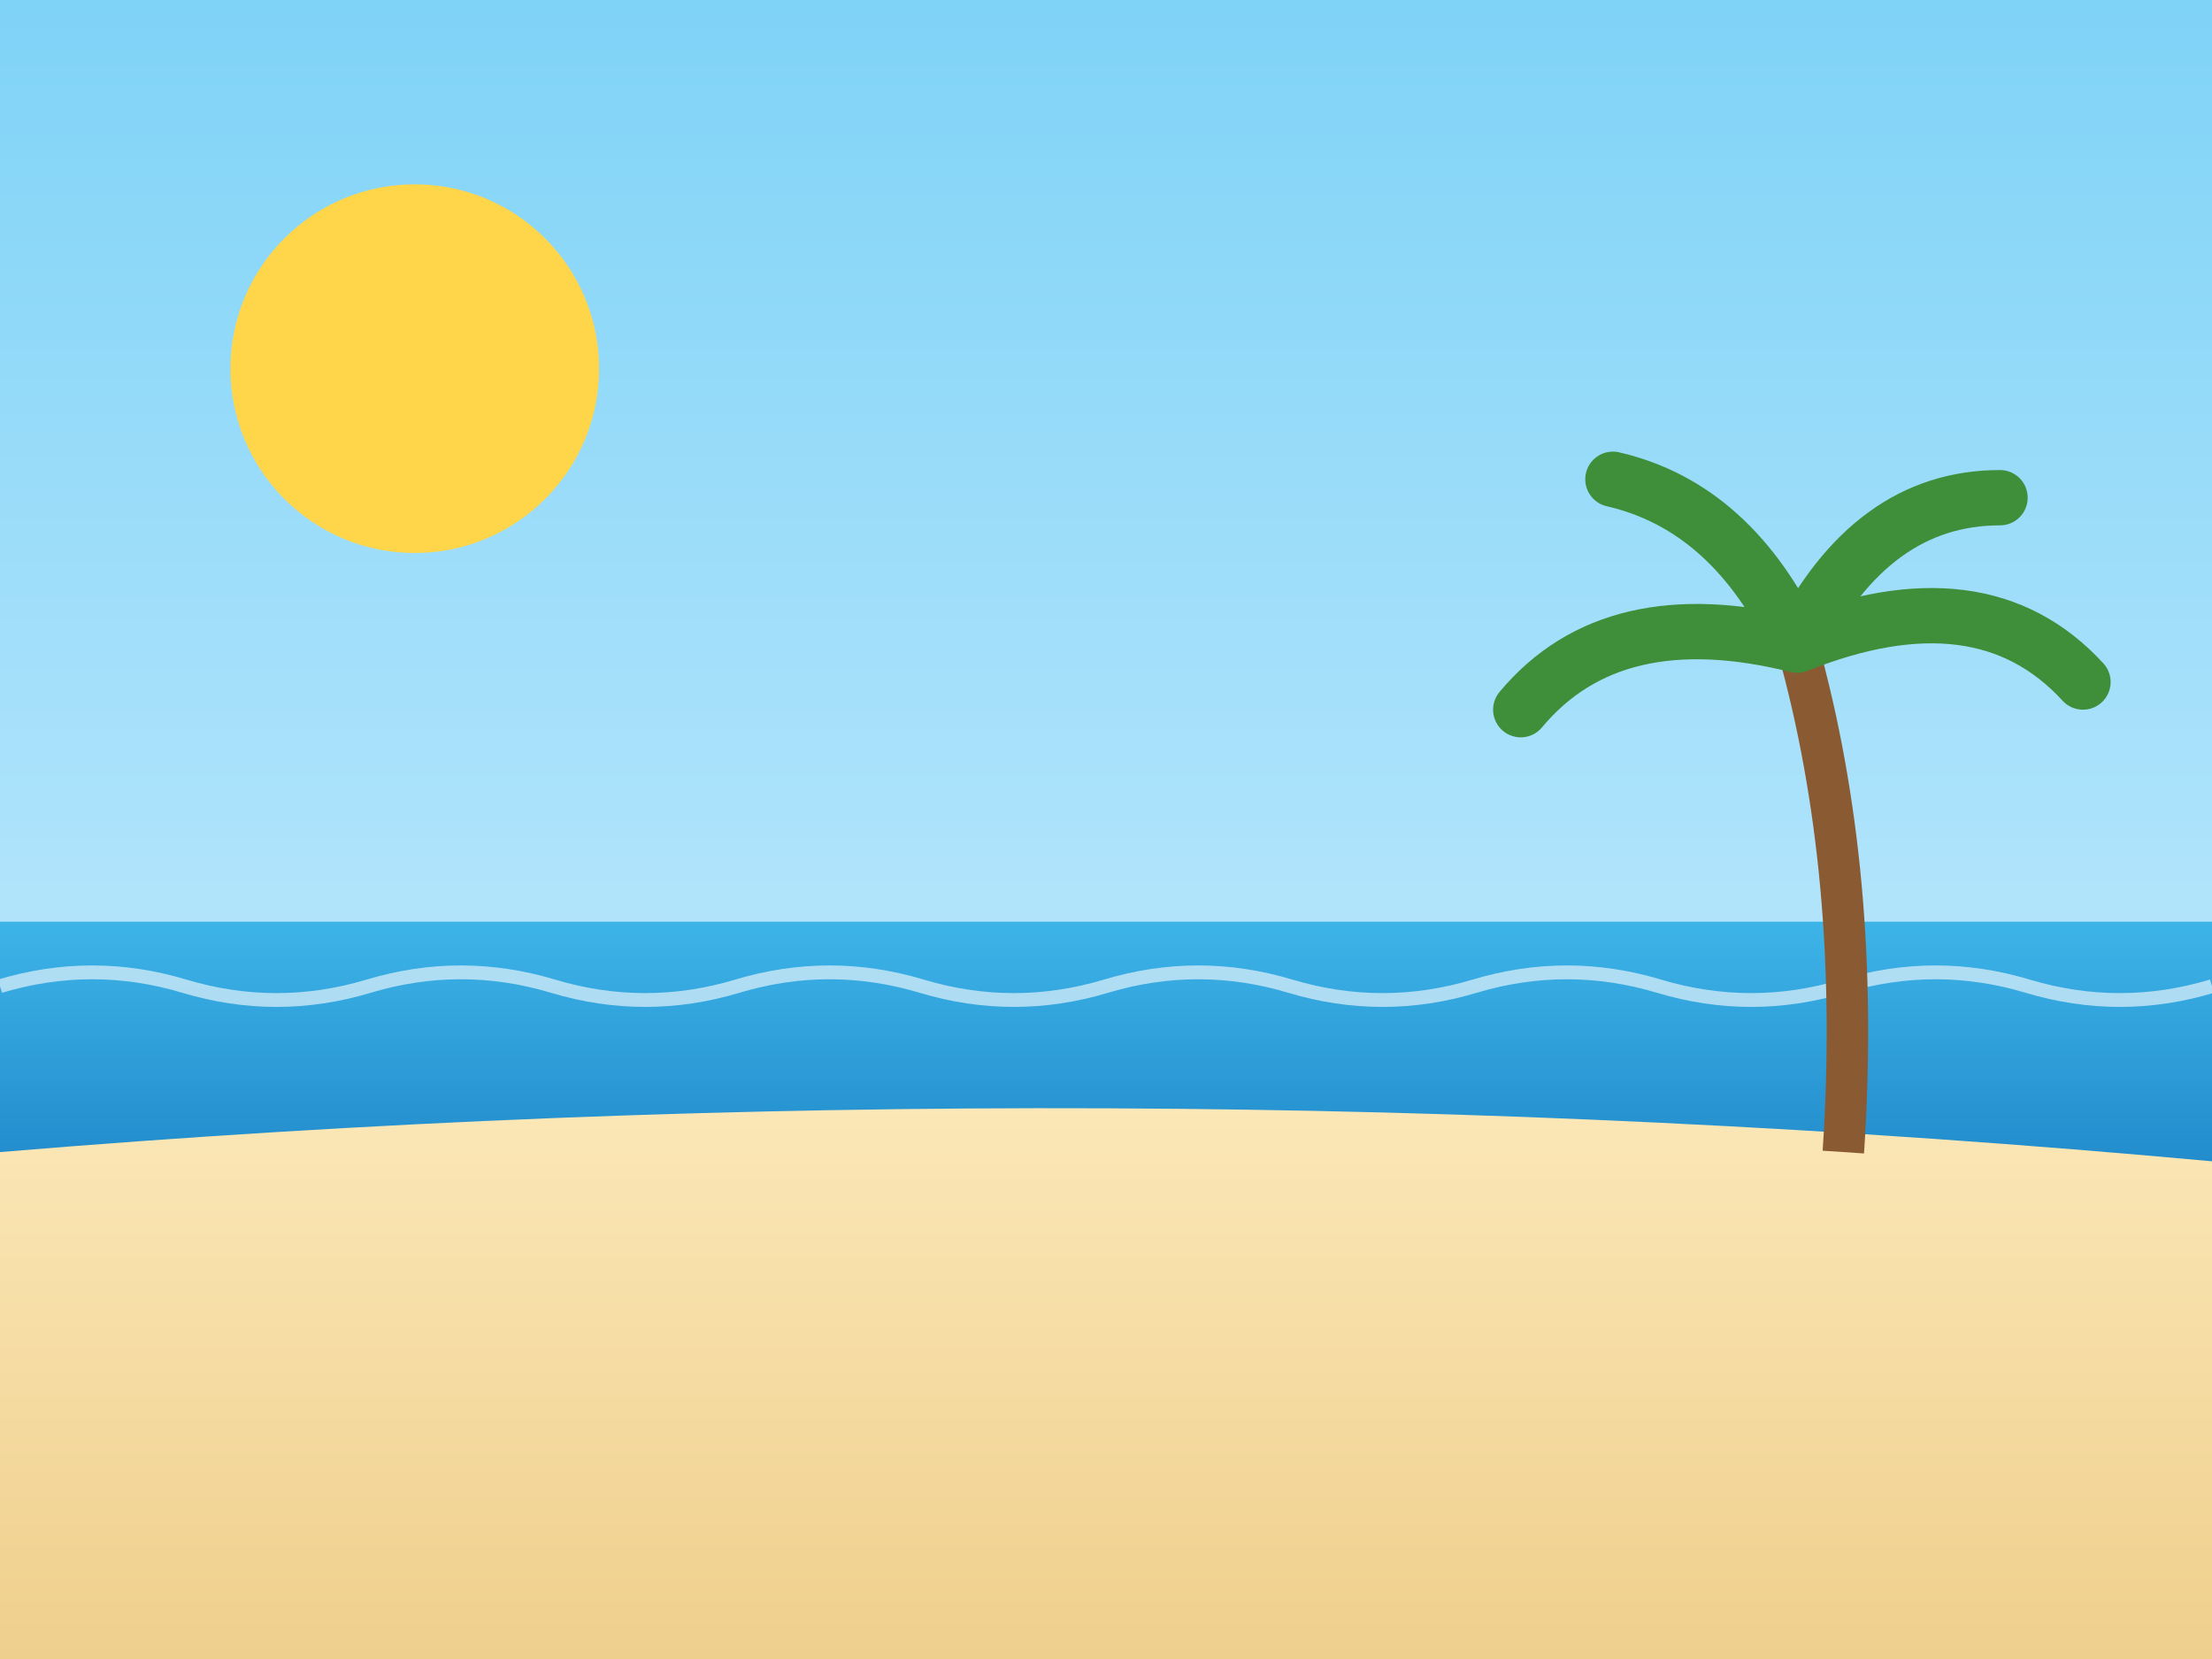
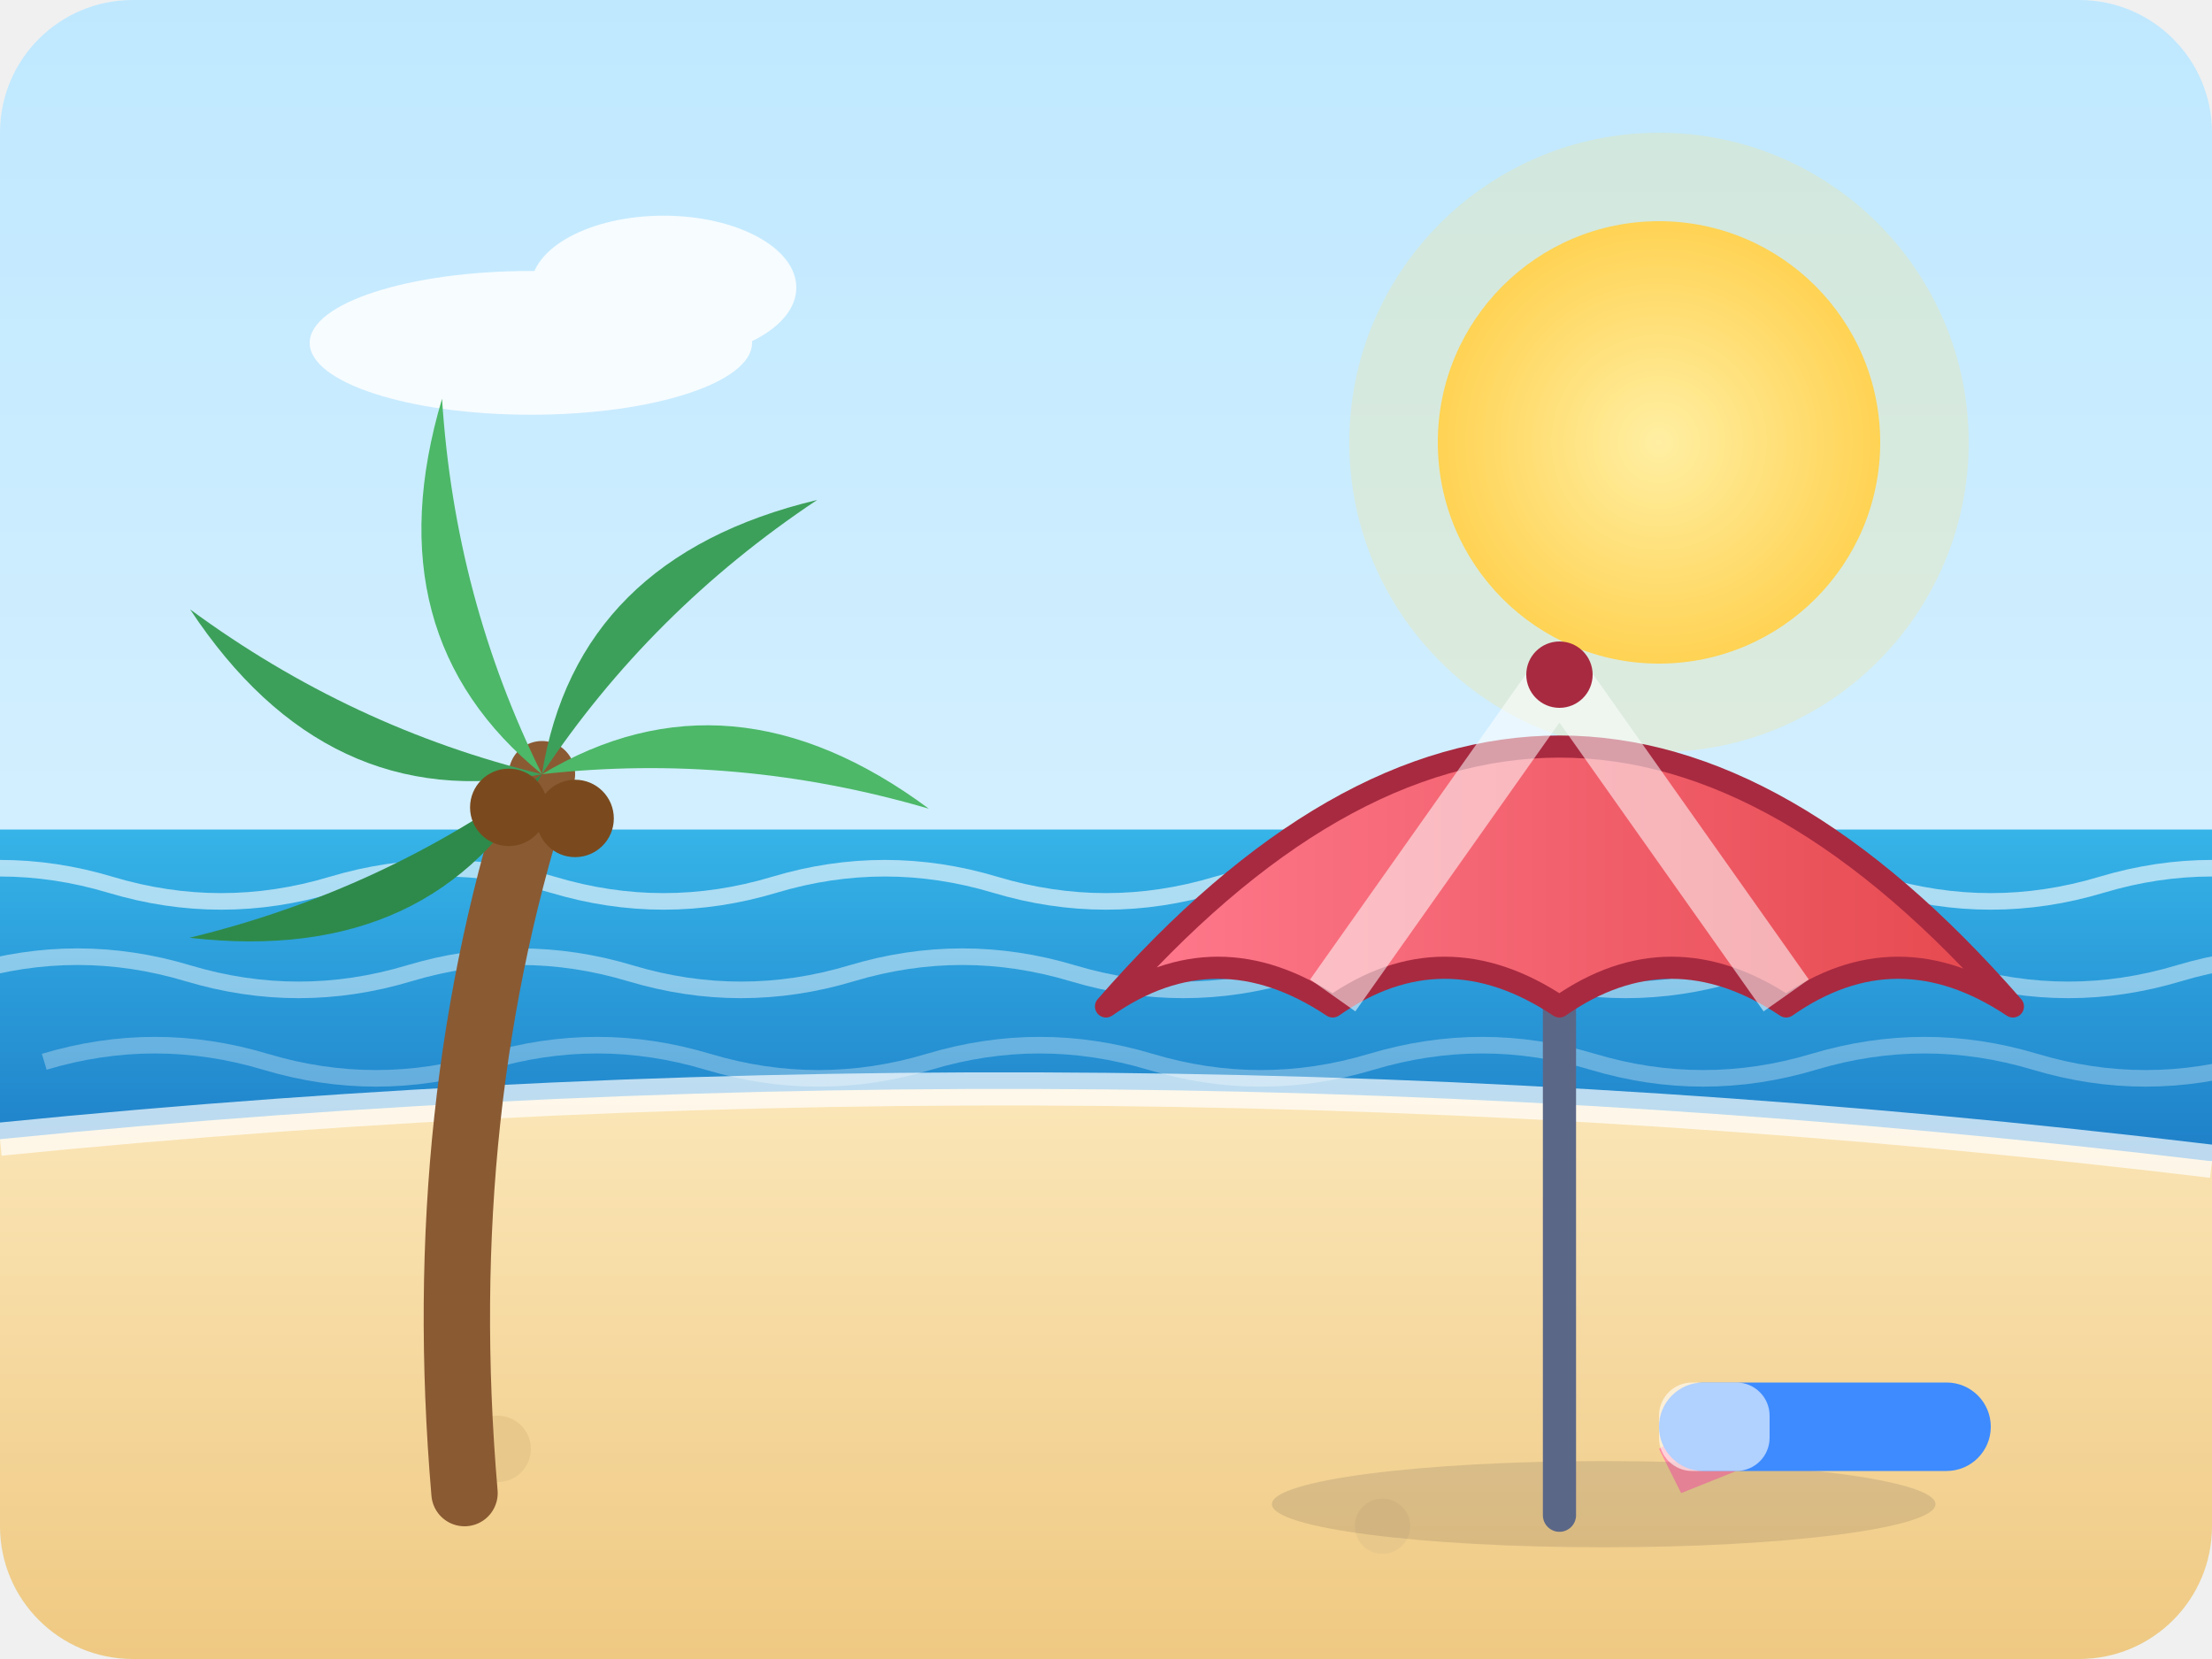
- <svg xmlns="http://www.w3.org/2000/svg" viewBox="0 0 480 360">
+ <svg xmlns="http://www.w3.org/2000/svg" width="400" height="300" viewBox="0 0 400 300">
  <defs>
-     <linearGradient id="sbP1" x1="0" y1="0" x2="0" y2="1">
-       <stop offset="0" stop-color="#7FD3F7" />
-       <stop offset="1" stop-color="#D9F2FF" />
+     <clipPath id="cc">
+       <rect width="400" height="300" rx="24" />
+     </clipPath>
+     <linearGradient id="bg" x1="0" y1="0" x2="0" y2="1">
+       <stop offset="0" stop-color="#BFE8FF" />
+       <stop offset="1" stop-color="#E6F6FF" />
    </linearGradient>
-     <linearGradient id="sbP2" x1="0" y1="0" x2="0" y2="1">
-       <stop offset="0" stop-color="#3DB4E8" />
-       <stop offset="1" stop-color="#1E86C8" />
+     <radialGradient id="sun" cx="0.5" cy="0.5" r="0.6">
+       <stop offset="0" stop-color="#FFF3B0" />
+       <stop offset="1" stop-color="#FFC531" />
+     </radialGradient>
+     <linearGradient id="sea" x1="0" y1="0" x2="0" y2="1">
+       <stop offset="0" stop-color="#36B4E8" />
+       <stop offset="1" stop-color="#1E7FC8" />
    </linearGradient>
-     <linearGradient id="sbP3" x1="0" y1="0" x2="0" y2="1">
-       <stop offset="0" stop-color="#FBE7B7" />
-       <stop offset="1" stop-color="#EFCF8C" />
+     <linearGradient id="sand" x1="0" y1="0" x2="0" y2="1">
+       <stop offset="0" stop-color="#FBE6B8" />
+       <stop offset="1" stop-color="#EFC982" />
+     </linearGradient>
+     <linearGradient id="umb" x1="0" y1="0" x2="1" y2="0">
+       <stop offset="0" stop-color="#FF7A8E" />
+       <stop offset="1" stop-color="#E5484D" />
    </linearGradient>
  </defs>
-   <rect width="480" height="360" fill="url(#sbP1)" />
-   <circle cx="90" cy="80" r="40" fill="#FFD54A" />
-   <path d="M0 200 H480 V260 H0Z" fill="url(#sbP2)" />
-   <path d="M0 214 q20 -6 40 0 t40 0 t40 0 t40 0 t40 0 t40 0 t40 0 t40 0 t40 0 t40 0 t40 0 t40 0" fill="none" stroke="#fff" stroke-width="3" opacity=".6" />
-   <path d="M0 250 Q240 230 480 252 V360 H0Z" fill="url(#sbP3)" />
-   <g transform="translate(400 250)">
-     <path d="M0 0 Q4 -60 -10 -110" stroke="#8A5A33" stroke-width="9" fill="none" />
-     <g transform="translate(-10 -110)">
-       <path d="M0 0 q-40 -10 -60 14 M0 0 q40 -16 62 8 M0 0 q-14 -30 -40 -36 M0 0 q16 -32 44 -32" stroke="#3E8E3A" stroke-width="12" fill="none" stroke-linecap="round" />
+   <rect width="400" height="300" rx="24" fill="url(#bg)" />
+   <g clip-path="url(#cc)">
+     <circle cx="300" cy="80" r="40" fill="url(#sun)" />
+     <circle cx="300" cy="80" r="56" fill="#FFE27A" opacity=".25" />
+     <g fill="#fff" opacity=".85">
+       <ellipse cx="96" cy="62" rx="40" ry="13" />
+       <ellipse cx="120" cy="52" rx="24" ry="13" />
    </g>
+     <path d="M0 150 H400 V210 H0Z" fill="url(#sea)" />
+     <path d="M-20 160 q20 -6 40 0 t40 0 t40 0 t40 0 t40 0 t40 0 t40 0 t40 0 t40 0 t40 0 t40 0" stroke="#fff" stroke-width="3" fill="none" opacity="0.6" />
+     <path d="M-6 176 q20 -6 40 0 t40 0 t40 0 t40 0 t40 0 t40 0 t40 0 t40 0 t40 0 t40 0 t40 0" stroke="#fff" stroke-width="3" fill="none" opacity="0.45" />
+     <path d="M8 192 q20 -6 40 0 t40 0 t40 0 t40 0 t40 0 t40 0 t40 0 t40 0 t40 0 t40 0 t40 0" stroke="#fff" stroke-width="3" fill="none" opacity="0.3" />
+     <path d="M0 206 Q200 186 400 210 V300 H0Z" fill="url(#sand)" />
+     <path d="M0 206 Q200 186 400 210" stroke="#fff" stroke-width="6" fill="none" opacity=".7" />
+     <circle cx="90" cy="262" r="6" fill="#E9C98B" />
+     <circle cx="250" cy="276" r="5" fill="#E9C98B" />
+     <path d="M300 262 l10 -6 l4 10 l-10 4Z" fill="#FF8FA3" />
  </g>
+   <path d="M84 270 Q78 200 98 140" stroke="#8A5A33" stroke-width="12" fill="none" stroke-linecap="round" />
+   <path transform="translate(98 140) rotate(-150)" d="M0 0 Q30 -26 70 -6 Q34 -10 0 0Z" fill="#3CA05A" />
+   <path transform="translate(98 140) rotate(-100)" d="M0 0 Q30 -26 70 -6 Q34 -10 0 0Z" fill="#4CB868" />
+   <path transform="translate(98 140) rotate(-40)" d="M0 0 Q30 -26 70 -6 Q34 -10 0 0Z" fill="#3CA05A" />
+   <path transform="translate(98 140) rotate(10)" d="M0 0 Q30 -26 70 -6 Q34 -10 0 0Z" fill="#4CB868" />
+   <path transform="translate(98 140) rotate(-200)" d="M0 0 Q30 -26 70 -6 Q34 -10 0 0Z" fill="#2E8A4A" />
+   <circle cx="92" cy="146" r="7" fill="#7A4A1E" />
+   <circle cx="104" cy="148" r="7" fill="#7A4A1E" />
+   <ellipse cx="290" cy="272" rx="60" ry="7.8" fill="#1B1D2E" opacity="0.12" />
+   <path d="M282 274 V150" stroke="#5B6787" stroke-width="6" stroke-linecap="round" />
+   <path d="M200 182 Q282 88 364 182 Q343 168 323 182 Q302 168 282 182 Q261 168 241 182 Q220 168 200 182Z" fill="url(#umb)" stroke="#A82A40" stroke-width="4" stroke-linejoin="round" />
+   <path d="M282 122 L241 180 M282 122 L323 180" stroke="#fff" stroke-width="10" opacity=".55" />
+   <circle cx="282" cy="122" r="6" fill="#A82A40" />
+   <rect x="300" y="250" width="60" height="16" rx="8" fill="#3D8BFF" />
+   <rect x="300" y="250" width="20" height="16" rx="6" fill="#fff" opacity=".6" />
</svg>
